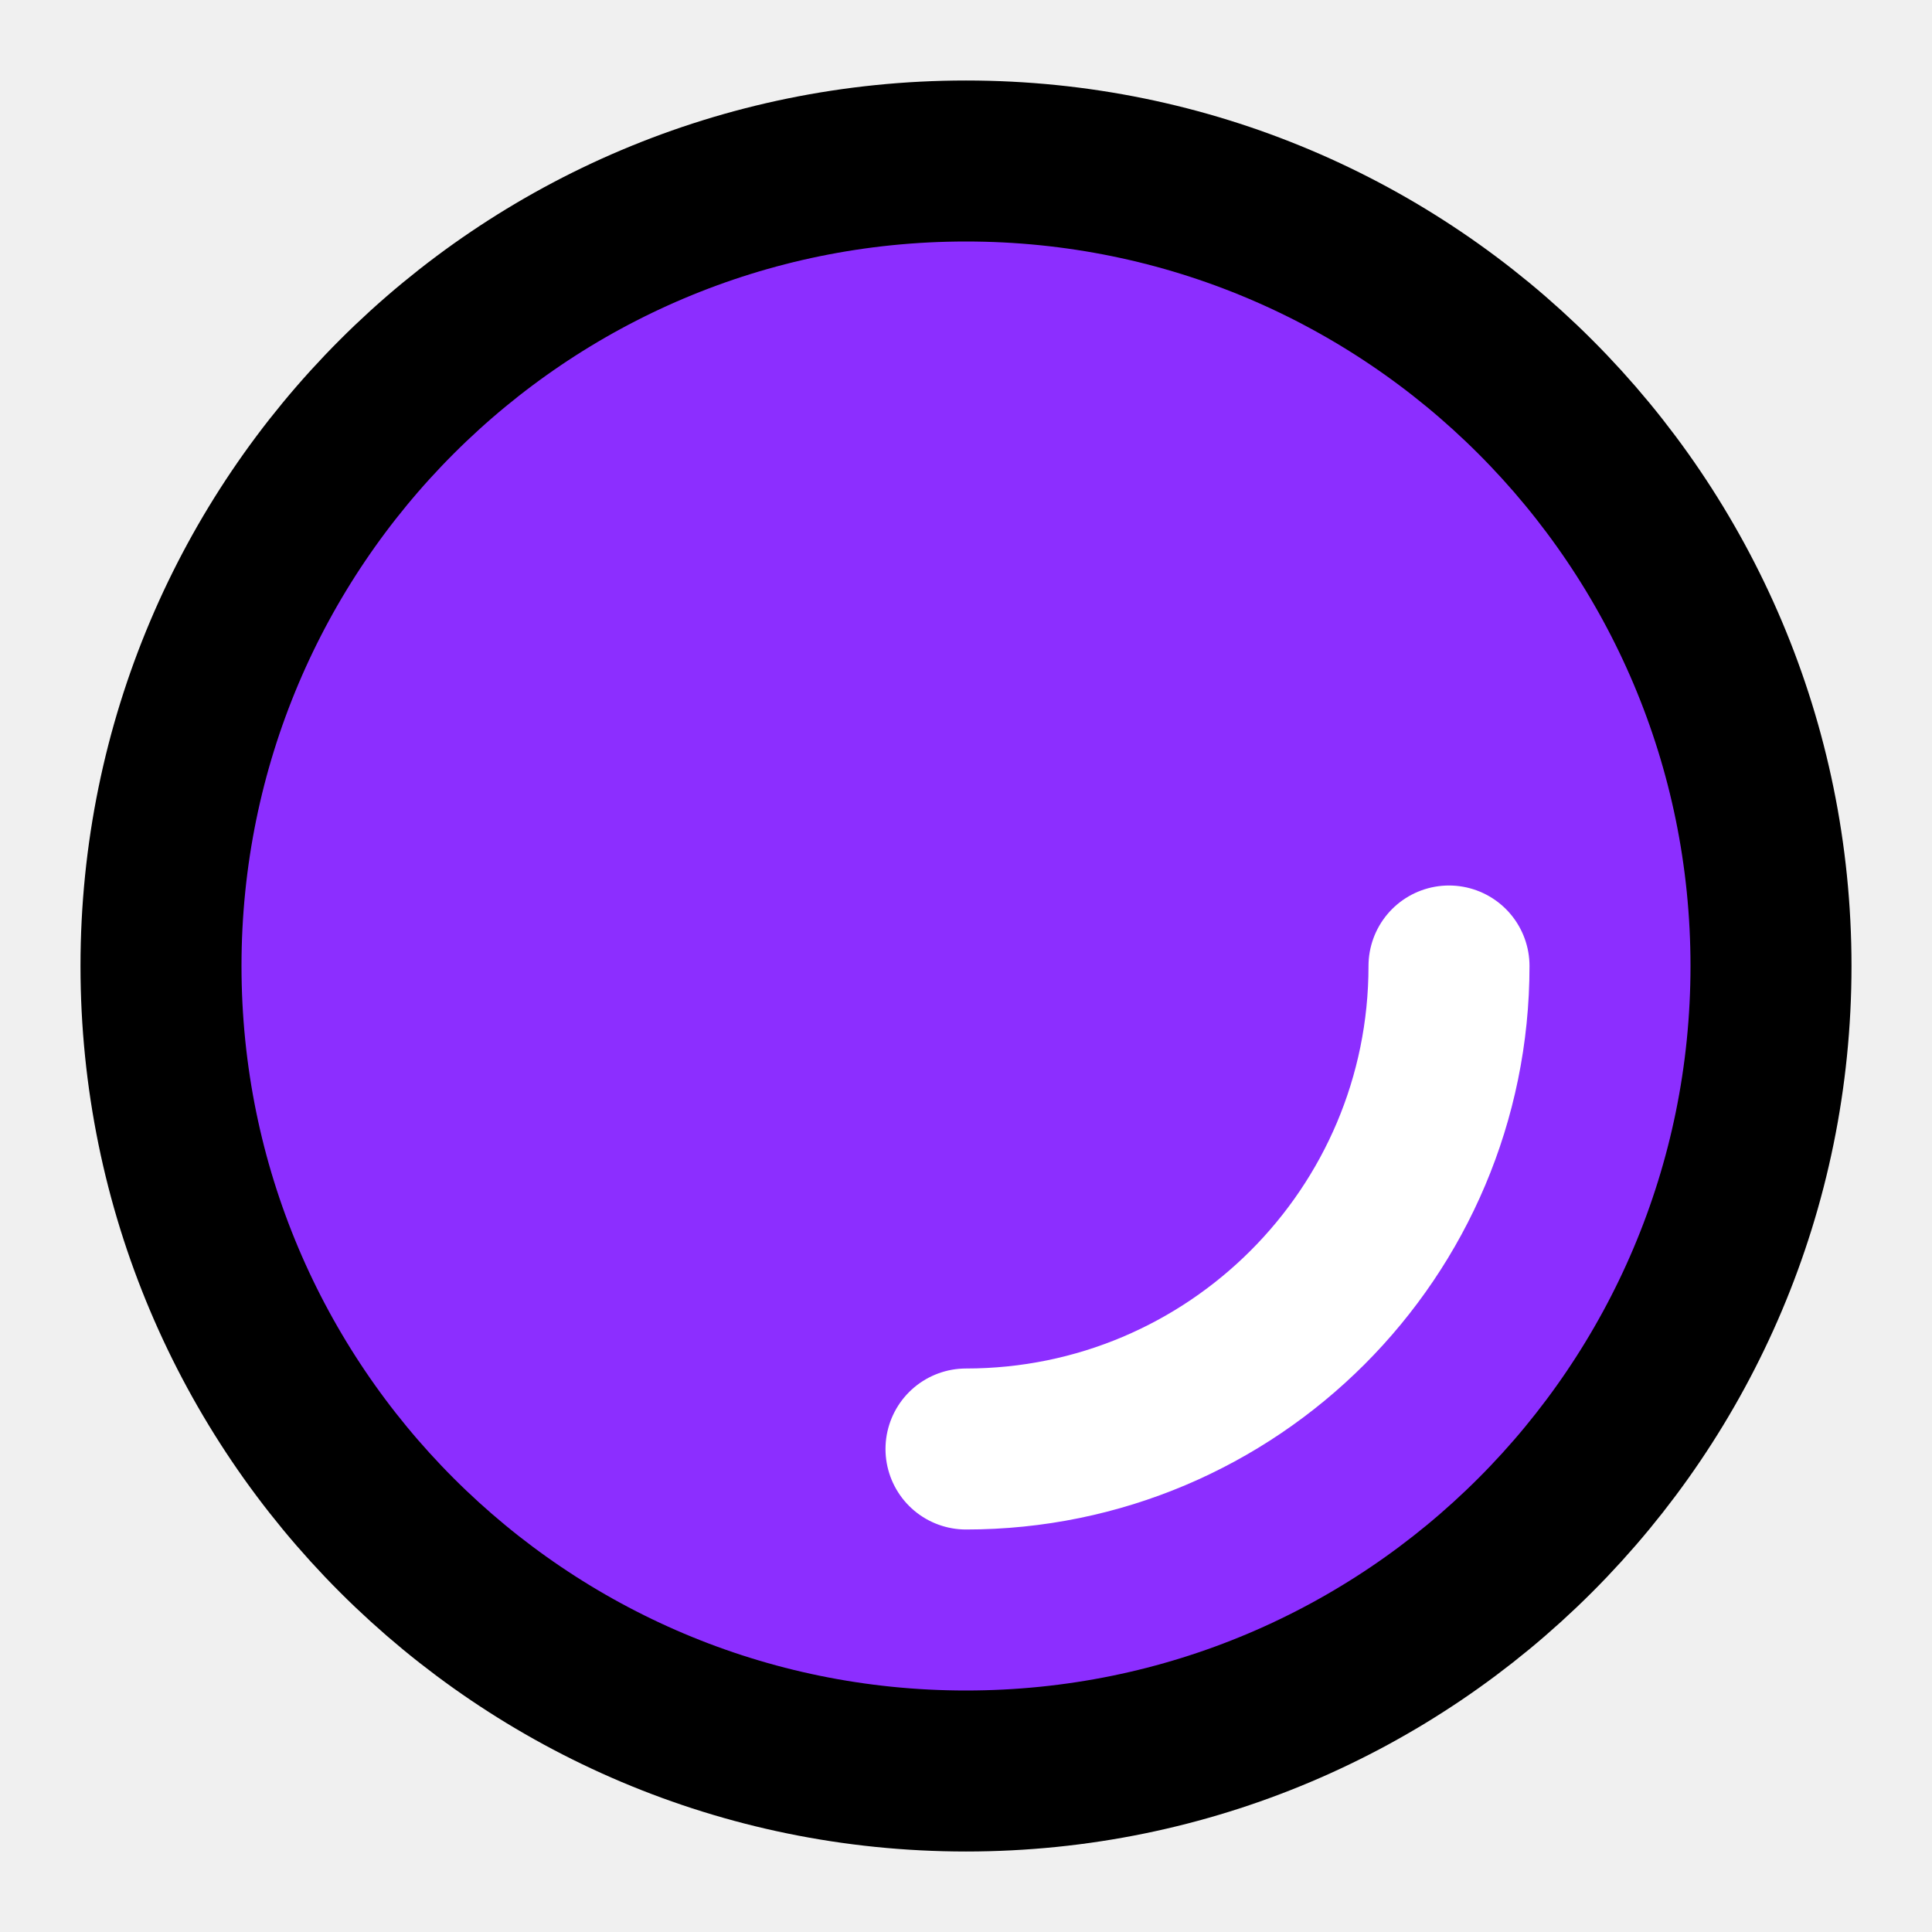
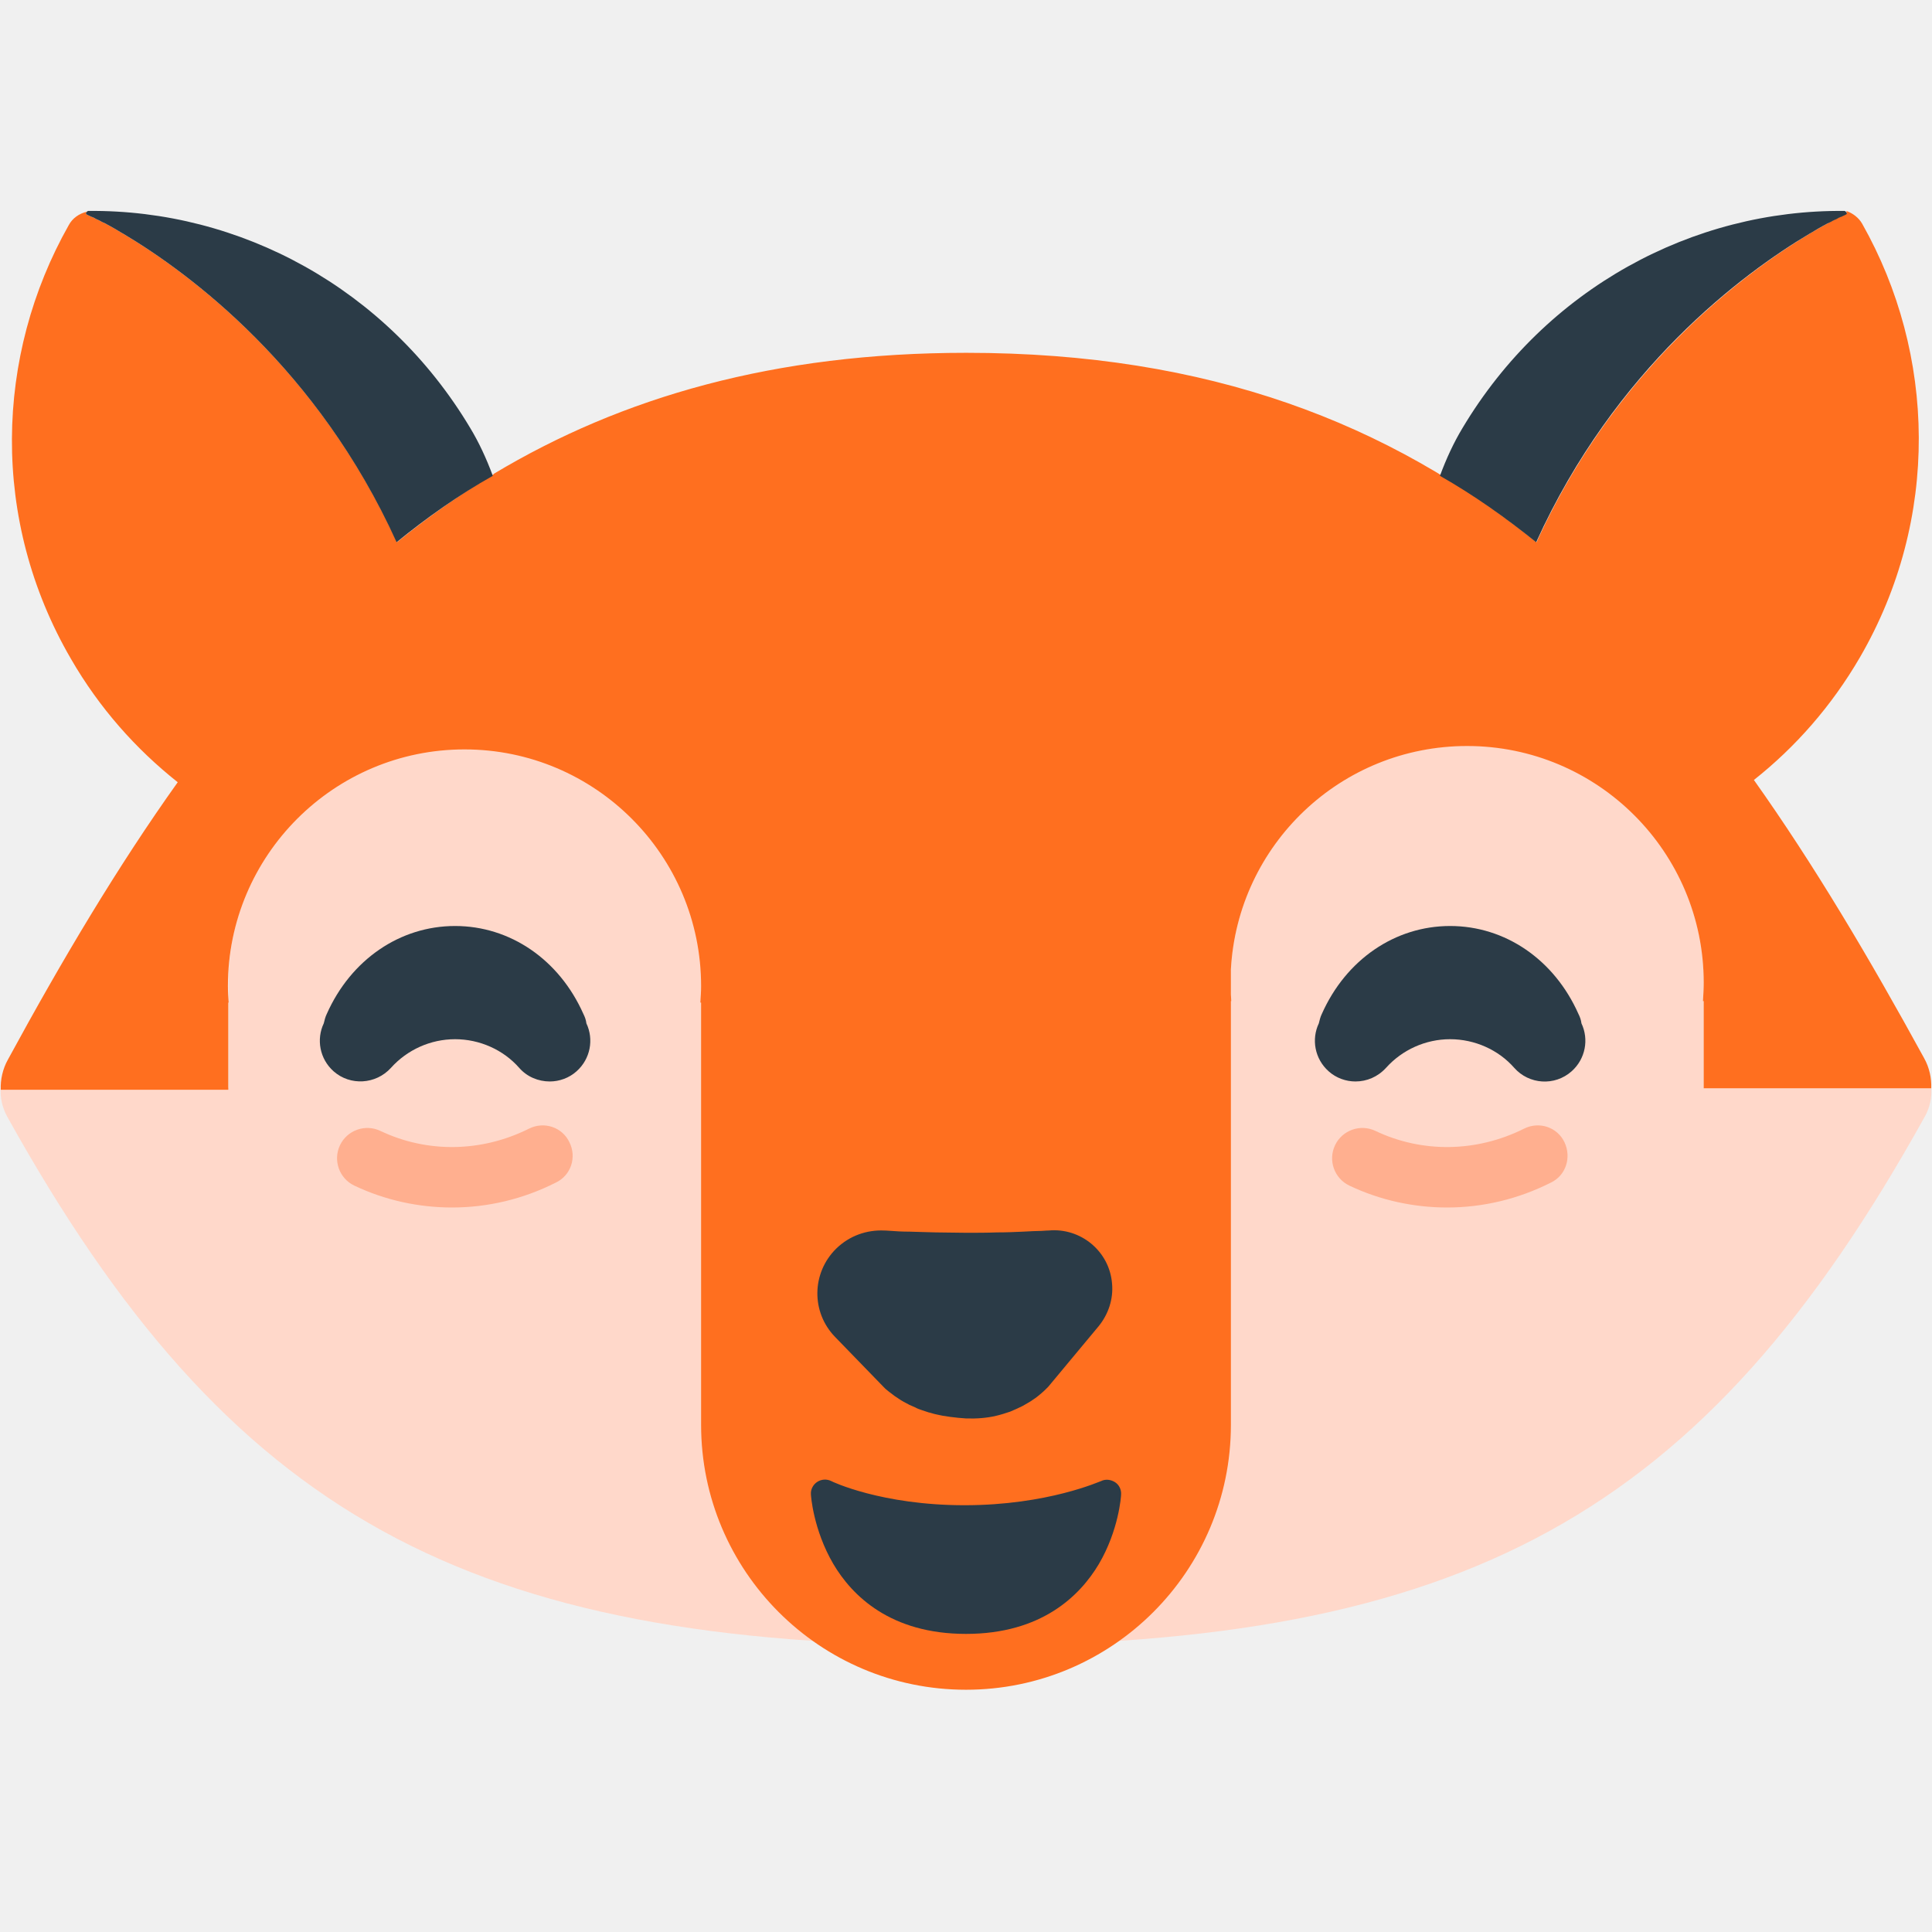
- <svg xmlns="http://www.w3.org/2000/svg" width="800px" height="800px" viewBox="0 0 48 48" fill="none">
-   <g id="SVGRepo_bgCarrier" stroke-width="0" />
-   <g id="SVGRepo_tracerCarrier" stroke-linecap="round" stroke-linejoin="round" />
-   <g id="SVGRepo_iconCarrier">
-     <rect width="48" height="48" fill="white" fill-opacity="0.01" />
-     <path d="M24 44C35.046 44 44 35.046 44 24C44 12.954 35.046 4 24 4C12.954 4 4 12.954 4 24C4 35.046 12.954 44 24 44Z" fill="#8c2eff" stroke="#000000" stroke-width="4" stroke-linejoin="round" />
-     <path d="M24 36V36C30.627 36 36 30.627 36 24" stroke="white" stroke-width="4" stroke-linecap="round" stroke-linejoin="round" />
-   </g>
+ <svg xmlns="http://www.w3.org/2000/svg" width="64" height="64" viewBox="0 0 512 512">
+   <path fill="#FFD8CA" d="M256 436.1c132.5 0 195.4-34.4 254.1-140.2c1.3-2.3 1.9-5 1.7-7.6h-60.3v-23.1h-.2c.1-1.6.2-3.3.2-4.9c0-34.6-28.1-62.7-62.7-62.7s-62.7 28.1-62.7 62.7c0 1.7.1 3.3.2 4.9H185.7c.1-1.4.2-2.9.2-4.4c0-34.6-28.1-62.7-62.7-62.7s-62.7 28.1-62.7 62.7c0 1.5.1 2.9.2 4.4h-.1v23.1H.2c-.2 2.6.4 5.2 1.7 7.6C60.7 401.7 123.5 436.1 256 436.1" />
+   <path fill="#FF6F1F" d="M511.8 288.4c.1-2.7-.5-5.5-1.9-8c-14.5-26.5-29.2-51.3-45.1-73.7c11-8.7 20.6-19.6 28.1-32.5c21.3-36.7 20.1-80.4.6-114.9c-.9-1.6-2.5-2.8-4.2-3.4c.1.3.1.6-.2.8c-10.6 5.2-56.1 30.2-81.9 87c-39-31.5-86.8-50.2-151.1-50.2c-50.8 0-91.3 11.7-125.3 32.1v.1c-9 5.4-17.5 11.4-25.6 18c-21-46.1-54.8-71.2-72.6-81.8c-.1 0-.1-.1-.2-.1c-1.3-.8-2.5-1.5-3.6-2.1c-.1 0-.2-.1-.2-.1c-.5-.3-.9-.5-1.4-.7c-.1 0-.1-.1-.2-.1c-.5-.3-.9-.5-1.4-.7c-.1 0-.1-.1-.2-.1c-.3-.2-.7-.4-1-.5c-.1 0-.2-.1-.3-.1c-.3-.2-.7-.3-1-.5c-.1 0-.1-.1-.2-.1l-.1-.1v-.2c0-.1 0-.1.1-.2c0-.1.1-.1.1-.2c-2 .5-3.8 1.7-4.8 3.6c-19.5 34.5-20.8 78.1.6 114.9c7.5 13 17.2 23.9 28.3 32.7c-15.9 22.3-30.6 47-45 73.5c-1.4 2.5-2 5.3-1.9 8h60.3v-23.1h.1c-.1-1.4-.2-2.9-.2-4.4c0-34.6 28.1-62.7 62.7-62.7s62.7 28.1 62.7 62.7c0 1.5-.1 2.9-.2 4.4h.2v111.9c0 38.7 31.4 70.2 70.2 70.2c38.7 0 70.2-31.4 70.2-70.2V265.3h.1c0-.6-.1-1.2-.1-1.8v-6.6c1.8-33 29.1-59.2 62.6-59.2c34.6 0 62.7 28.1 62.7 62.7c0 1.7-.1 3.3-.2 4.9h.2v23.1z" />
+   <path fill="#2B3B47" d="M234.3 326.1s.7 0 1.9.1s2.9.2 4.9.2c2 .1 4.4.1 7 .2c2.5 0 5.3.1 8 .1s5.4 0 8-.1c2.5 0 4.9-.1 7-.2c2-.1 3.7-.2 4.9-.2c1.2-.1 1.9-.1 1.9-.1c8.5-.8 16.1 5.5 16.8 14c.4 4.2-1 8.2-3.5 11.3l-13.4 16.1l-.5.5c-.3.3-.8.8-1.4 1.3c-.6.5-1.3 1.1-2.1 1.6c-.8.6-1.8 1.1-2.8 1.7c-1 .5-2.1 1-3.3 1.5c-1.2.4-2.4.8-3.7 1.1c-2.5.6-5.3.8-8 .7c-1.4-.1-2.7-.2-4.1-.4c-.7-.1-1.3-.2-2-.3c-.7-.1-1.3-.3-1.9-.4c-.6-.1-1.3-.4-1.9-.5l-1.8-.6c-.6-.2-1.2-.4-1.7-.7c-.5-.2-1.1-.5-1.6-.7c-.5-.3-1-.5-1.5-.8c-.5-.3-.9-.5-1.3-.8c-.8-.5-1.5-1-2.1-1.5c-.6-.4-1.1-.9-1.4-1.1l-.5-.5l-12.9-13.3c-6.4-6.6-6.2-17 .3-23.4c3.6-3.5 8.2-5 12.7-4.8" />
+   <path fill="#FFAF8F" d="M119.8 320c-8.8 0-17.7-1.9-25.9-5.8c-4-1.9-5.7-6.7-3.8-10.7c1.9-4 6.7-5.7 10.7-3.8c12.4 5.9 26.8 5.7 39.4-.6c4-2 8.8-.4 10.7 3.6c2 4 .4 8.8-3.6 10.7c-8.7 4.4-18.1 6.6-27.5 6.6m263.7 0c-8.8 0-17.7-1.9-25.9-5.8c-4-1.9-5.7-6.7-3.8-10.7c1.9-4 6.7-5.7 10.7-3.8c12.4 5.9 26.8 5.7 39.4-.6c4-2 8.8-.4 10.7 3.6s.4 8.8-3.6 10.7c-8.7 4.4-18.1 6.6-27.5 6.6" />
+   <path fill="#2B3B47" d="M155.4 271.2c-.1-.9-.4-1.7-.8-2.5c-6.4-14.4-19.4-23.3-34-23.3c-14.6 0-27.6 8.9-34 23.3c-.4.8-.6 1.7-.8 2.5c-2 4.2-1.1 9.4 2.6 12.7c4.4 3.9 11.2 3.5 15.2-.9c4.3-4.8 10.5-7.6 17-7.6s12.8 2.8 17 7.6c2.1 2.4 5.1 3.6 8.1 3.6c2.5 0 5.1-.9 7.1-2.7c3.7-3.3 4.6-8.5 2.6-12.7m263.7 0c-.1-.9-.4-1.7-.8-2.5c-6.4-14.4-19.4-23.3-34-23.3c-14.6 0-27.6 8.9-34 23.3c-.4.8-.6 1.7-.8 2.5c-2 4.2-1.1 9.4 2.6 12.7c2 1.8 4.6 2.7 7.1 2.7c3 0 5.9-1.2 8.1-3.6c4.3-4.8 10.5-7.6 17-7.6s12.8 2.8 17 7.6c3.9 4.4 10.7 4.9 15.2.9c3.7-3.3 4.6-8.5 2.6-12.7M256 433c-20 0-30.2-10.1-35.2-18.6c-5.3-9.1-5.9-18.1-5.9-18.4c-.1-1.3.6-2.6 1.7-3.3c1.1-.7 2.5-.8 3.7-.2c.1.1 13.3 6.4 35.3 6.4c22.1 0 36-6.4 36.2-6.4c1.2-.6 2.6-.4 3.7.3s1.7 2 1.6 3.3c0 .4-.6 9.4-5.9 18.4c-5 8.4-15.2 18.5-35.2 18.5m151.1-289.3c20.9-46.1 54.7-71.2 72.5-81.8c.1 0 .1-.1.2-.1c1.3-.8 2.5-1.5 3.6-2.1c.1 0 .2-.1.2-.1c.5-.3.9-.5 1.4-.7c.1 0 .1-.1.2-.1c.5-.3.9-.5 1.4-.7c.1 0 .1-.1.2-.1c.3-.2.7-.4 1-.5c.1 0 .2-.1.3-.1c.3-.2.7-.3 1-.5c.1 0 .1-.1.2-.1l.1-.1v-.2c0-.1 0-.1-.1-.2c-.1-.2-.3-.4-.5-.4c-40.2-.4-79.1 20.5-101.2 57.5c-2.3 3.8-4.3 8.1-6 12.7c8.8 5 17.3 11 25.5 17.6m-302 0C84.2 97.6 50.4 72.5 32.6 61.9c-.1 0-.1-.1-.2-.1c-1.3-.8-2.5-1.5-3.6-2.1c-.1 0-.2-.1-.2-.1c-.5-.3-.9-.5-1.4-.7c-.1 0-.1-.1-.2-.1c-.5-.3-.9-.5-1.4-.7c-.1 0-.1-.1-.2-.1c-.3-.2-.7-.4-1-.5c-.1 0-.2-.1-.3-.1c-.3-.2-.7-.3-1-.5c-.1 0-.1-.1-.2-.1l-.1-.1v-.2c0-.1 0-.1.1-.2c.1-.2.3-.4.5-.4c40.2-.4 79.1 20.5 101.2 57.5c2.3 3.8 4.3 8.1 6 12.7c-8.9 5-17.4 11-25.5 17.6" />
</svg>
